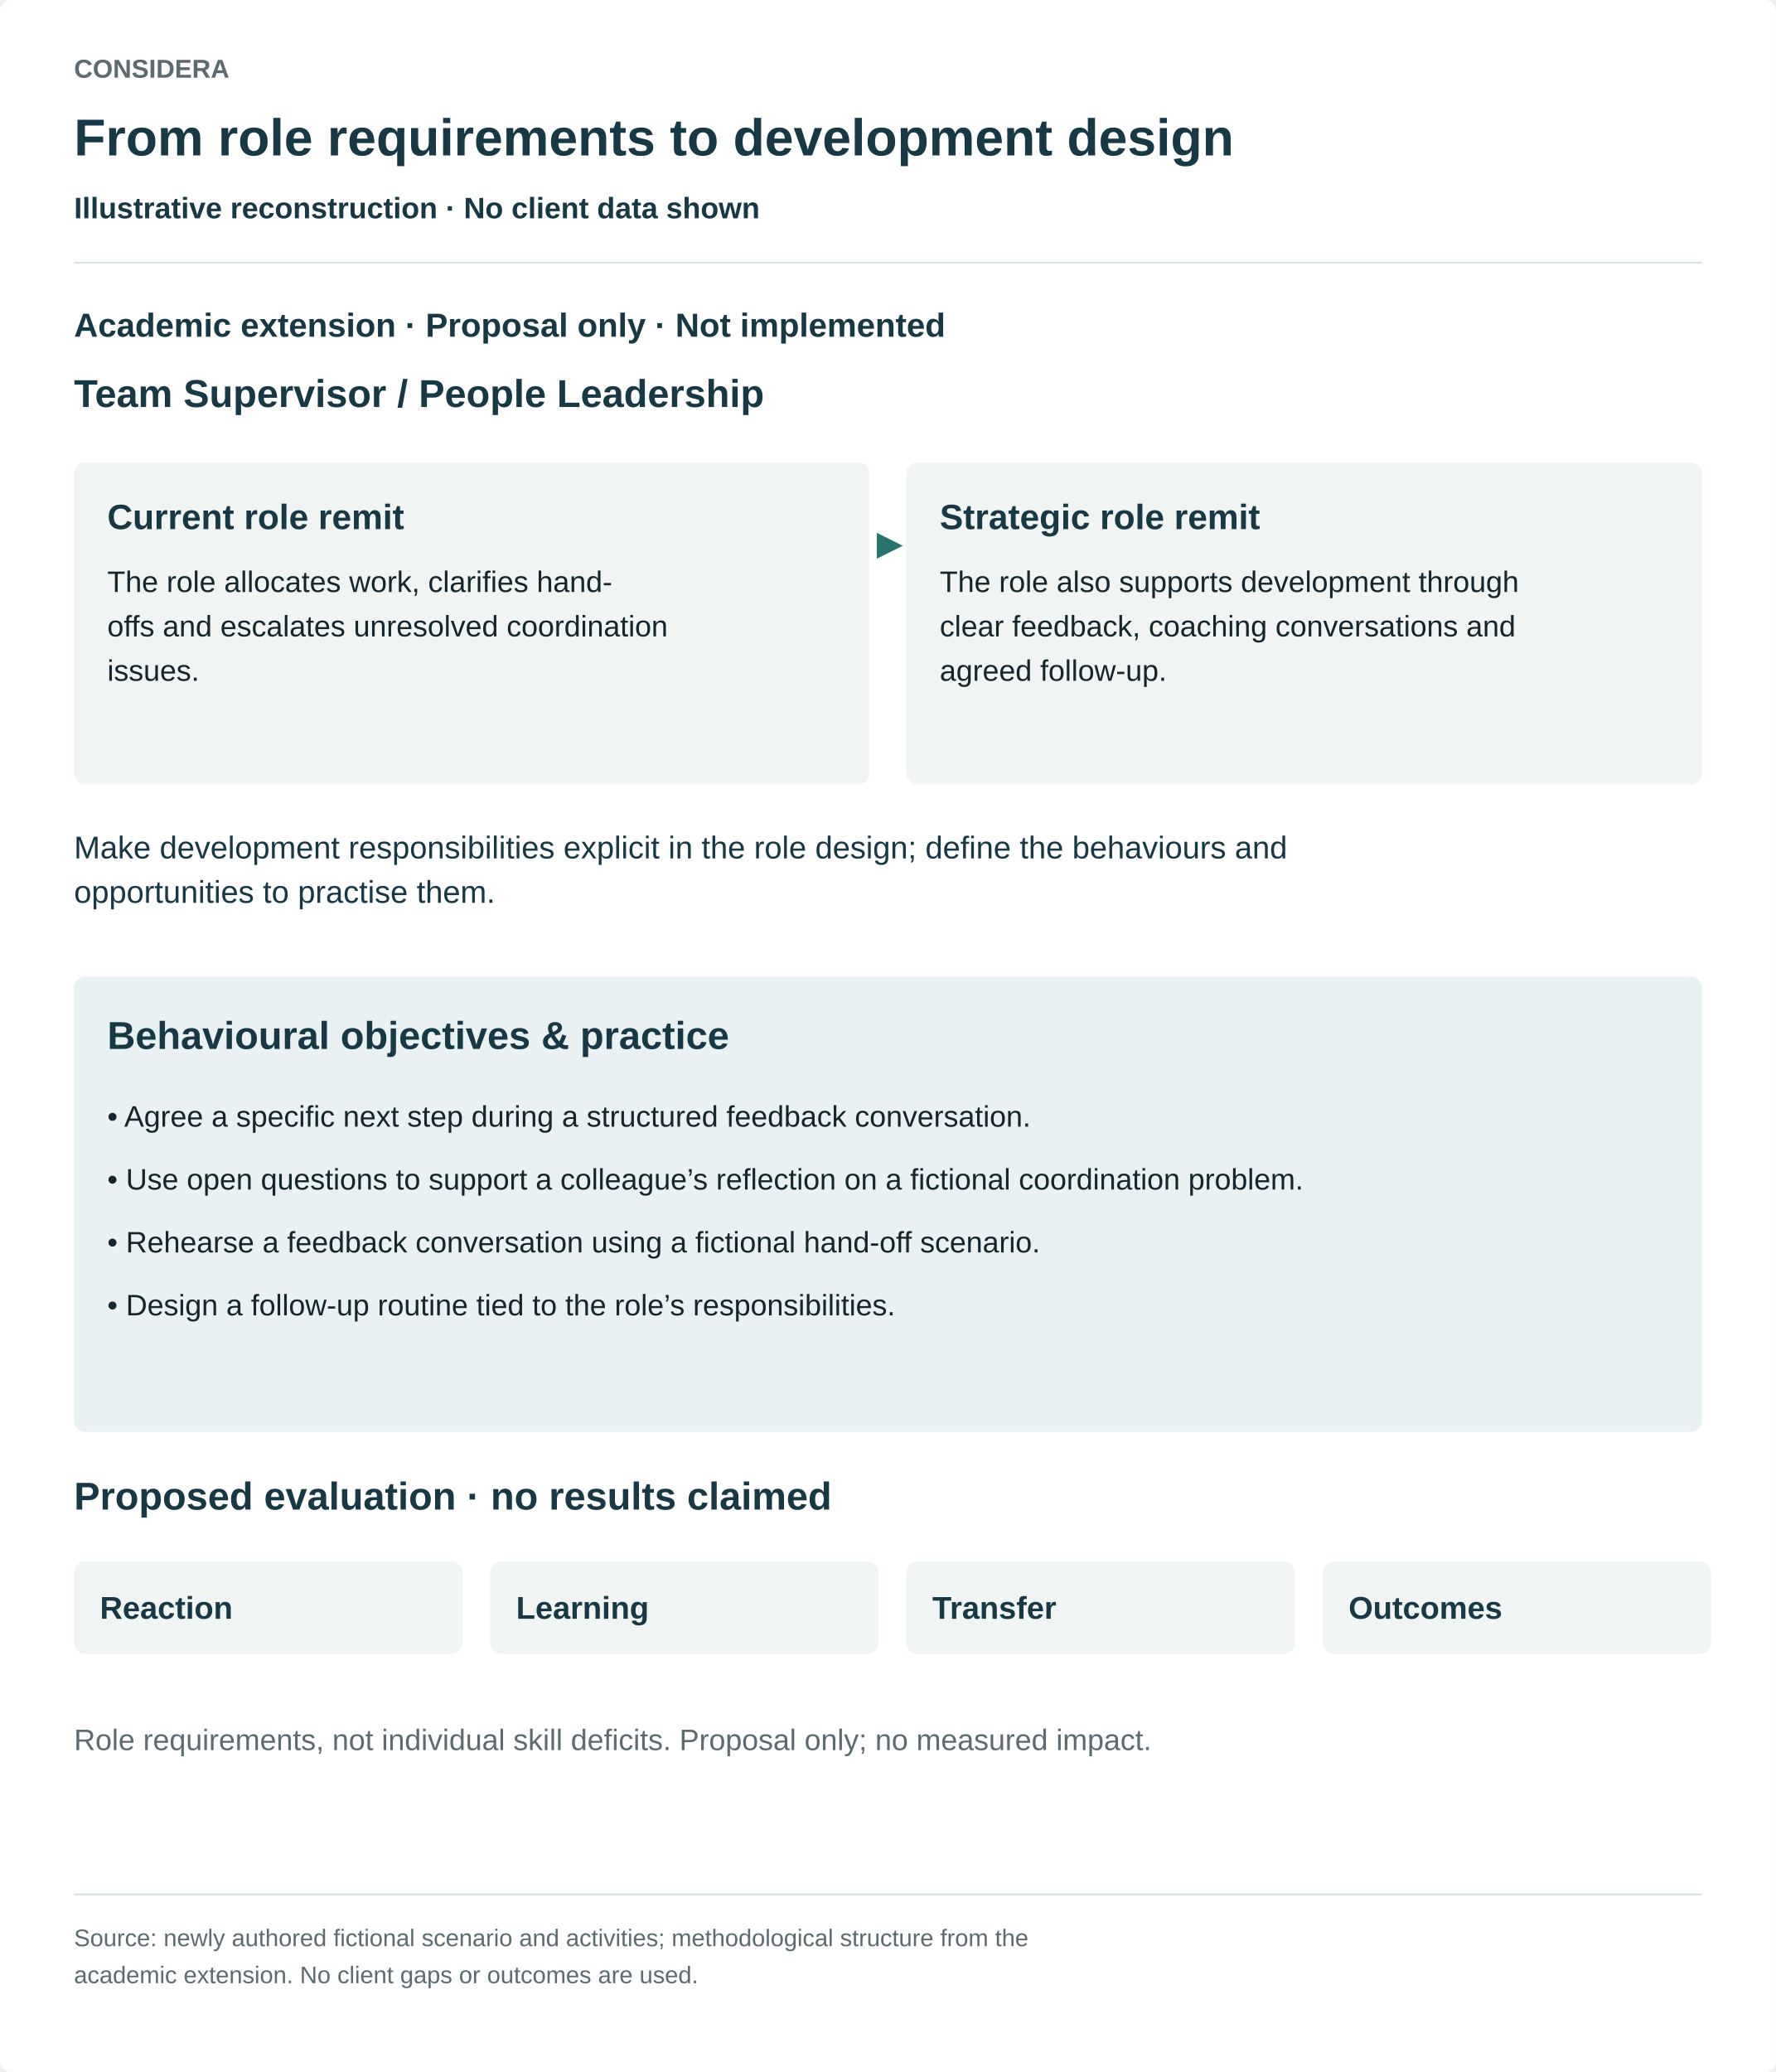
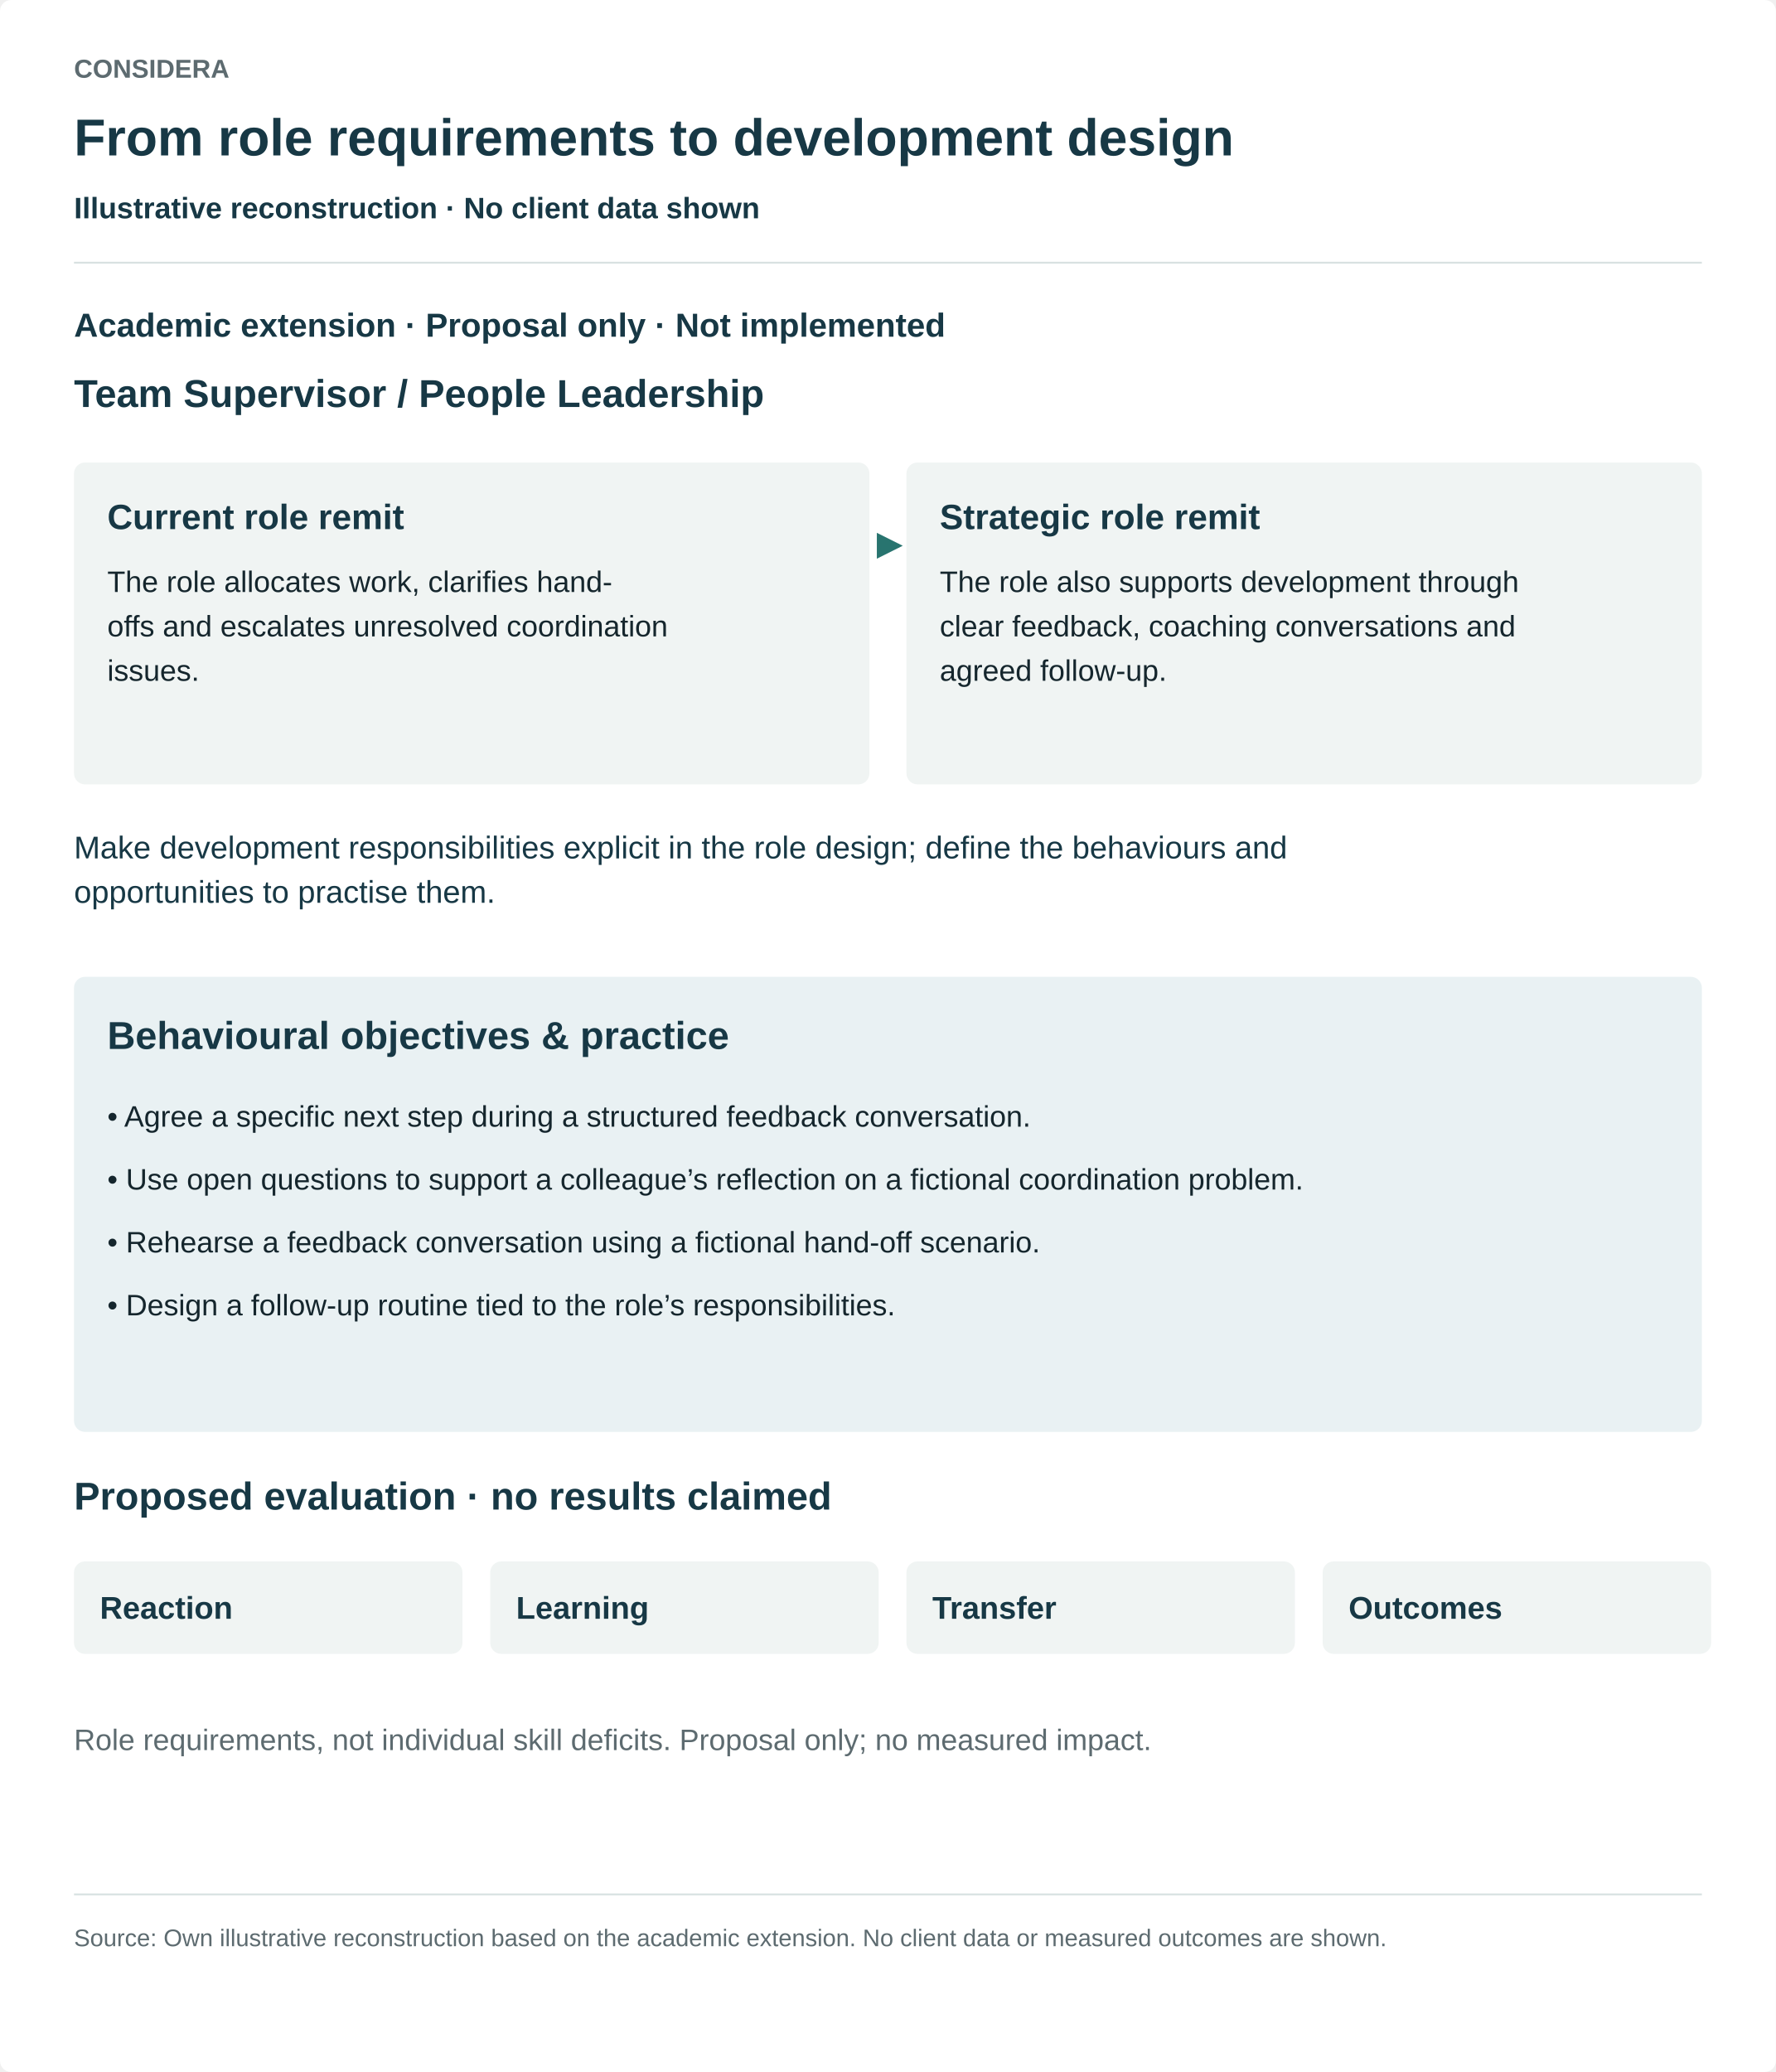
<svg xmlns="http://www.w3.org/2000/svg" width="960" height="1120" viewBox="0 0 960 1120" lang="en" role="img" aria-labelledby="title description">
  <defs>
    <marker id="arrow" markerWidth="7" markerHeight="7" refX="6" refY="3.5" orient="auto">
      <path d="M0 0 L7 3.5 L0 7 Z" fill="#28746F" />
    </marker>
  </defs>
  <g font-family="Segoe UI, Arial, sans-serif">
    <rect x="0" y="0" width="960" height="1120" rx="6" fill="#FFFFFF" />
    <text x="40" y="42" font-size="14" fill="#5D6B70" font-weight="600">CONSIDERA</text>
    <text x="40" y="84" font-size="28" fill="#173845" font-weight="600">From role requirements to development design</text>
    <text x="40" y="118" font-size="16" fill="#173845" font-weight="600">Illustrative reconstruction · No client data shown</text>
    <line x1="40" y1="142" x2="920" y2="142" stroke="#D8E1E1" />
    <text x="40" y="182" font-size="18" fill="#173845" font-weight="600">Academic extension · Proposal only · Not implemented</text>
    <text x="40" y="220" font-size="21" fill="#173845" font-weight="600">Team Supervisor / People Leadership</text>
    <rect x="40" y="250" width="430" height="174" rx="6" fill="#F0F4F3" />
    <text x="58" y="286" font-size="19" fill="#173845" font-weight="600">Current role remit</text>
    <text x="58" y="320" font-size="16" fill="#15262D" font-weight="400">The role allocates work, clarifies hand-</text>
    <text x="58" y="344" font-size="16" fill="#15262D" font-weight="400">offs and escalates unresolved coordination</text>
    <text x="58" y="368" font-size="16" fill="#15262D" font-weight="400">issues.</text>
    <rect x="490" y="250" width="430" height="174" rx="6" fill="#F0F4F3" />
    <text x="508" y="286" font-size="19" fill="#173845" font-weight="600">Strategic role remit</text>
    <text x="508" y="320" font-size="16" fill="#15262D" font-weight="400">The role also supports development through</text>
    <text x="508" y="344" font-size="16" fill="#15262D" font-weight="400">clear feedback, coaching conversations and</text>
    <text x="508" y="368" font-size="16" fill="#15262D" font-weight="400">agreed follow-up.</text>
    <path d="M480 295 L486 295" fill="none" stroke="#28746F" stroke-width="2" marker-end="url(#arrow)" />
    <text x="40" y="464" font-size="17" fill="#173845" font-weight="400">Make development responsibilities explicit in the role design; define the behaviours and</text>
    <text x="40" y="488" font-size="17" fill="#173845" font-weight="400">opportunities to practise them.</text>
    <rect x="40" y="528" width="880" height="246" rx="6" fill="#E9F1F3" />
    <text x="58" y="567" font-size="21" fill="#173845" font-weight="600">Behavioural objectives &amp; practice</text>
    <text x="58" y="609" font-size="16" fill="#15262D" font-weight="400">• Agree a specific next step during a structured feedback conversation.</text>
    <text x="58" y="643" font-size="16" fill="#15262D" font-weight="400">• Use open questions to support a colleague’s reflection on a fictional coordination problem.</text>
    <text x="58" y="677" font-size="16" fill="#15262D" font-weight="400">• Rehearse a feedback conversation using a fictional hand-off scenario.</text>
    <text x="58" y="711" font-size="16" fill="#15262D" font-weight="400">• Design a follow-up routine tied to the role’s responsibilities.</text>
    <text x="40" y="816" font-size="21" fill="#173845" font-weight="600">Proposed evaluation · no results claimed</text>
    <rect x="40" y="844" width="210" height="50" rx="6" fill="#F0F4F3" />
    <text x="54" y="875" font-size="17" fill="#173845" font-weight="600">Reaction</text>
    <rect x="265" y="844" width="210" height="50" rx="6" fill="#F0F4F3" />
    <text x="279" y="875" font-size="17" fill="#173845" font-weight="600">Learning</text>
    <rect x="490" y="844" width="210" height="50" rx="6" fill="#F0F4F3" />
    <text x="504" y="875" font-size="17" fill="#173845" font-weight="600">Transfer</text>
    <rect x="715" y="844" width="210" height="50" rx="6" fill="#F0F4F3" />
    <text x="729" y="875" font-size="17" fill="#173845" font-weight="600">Outcomes</text>
    <text x="40" y="946" font-size="16" fill="#5D6B70" font-weight="400">Role requirements, not individual skill deficits. Proposal only; no measured impact.</text>
    <line x1="40" y1="1024" x2="920" y2="1024" stroke="#D8E1E1" />
-     <text x="40" y="1052" font-size="13" fill="#5D6B70" font-weight="400">Source: newly authored fictional scenario and activities; methodological structure from the</text>
-     <text x="40" y="1072" font-size="13" fill="#5D6B70" font-weight="400">academic extension. No client gaps or outcomes are used.</text>
+     <text x="40" y="1052" font-size="13" fill="#5D6B70" font-weight="400">Source: Own illustrative reconstruction based on the academic extension. No client data or measured outcomes are shown.</text>
  </g>
</svg>
